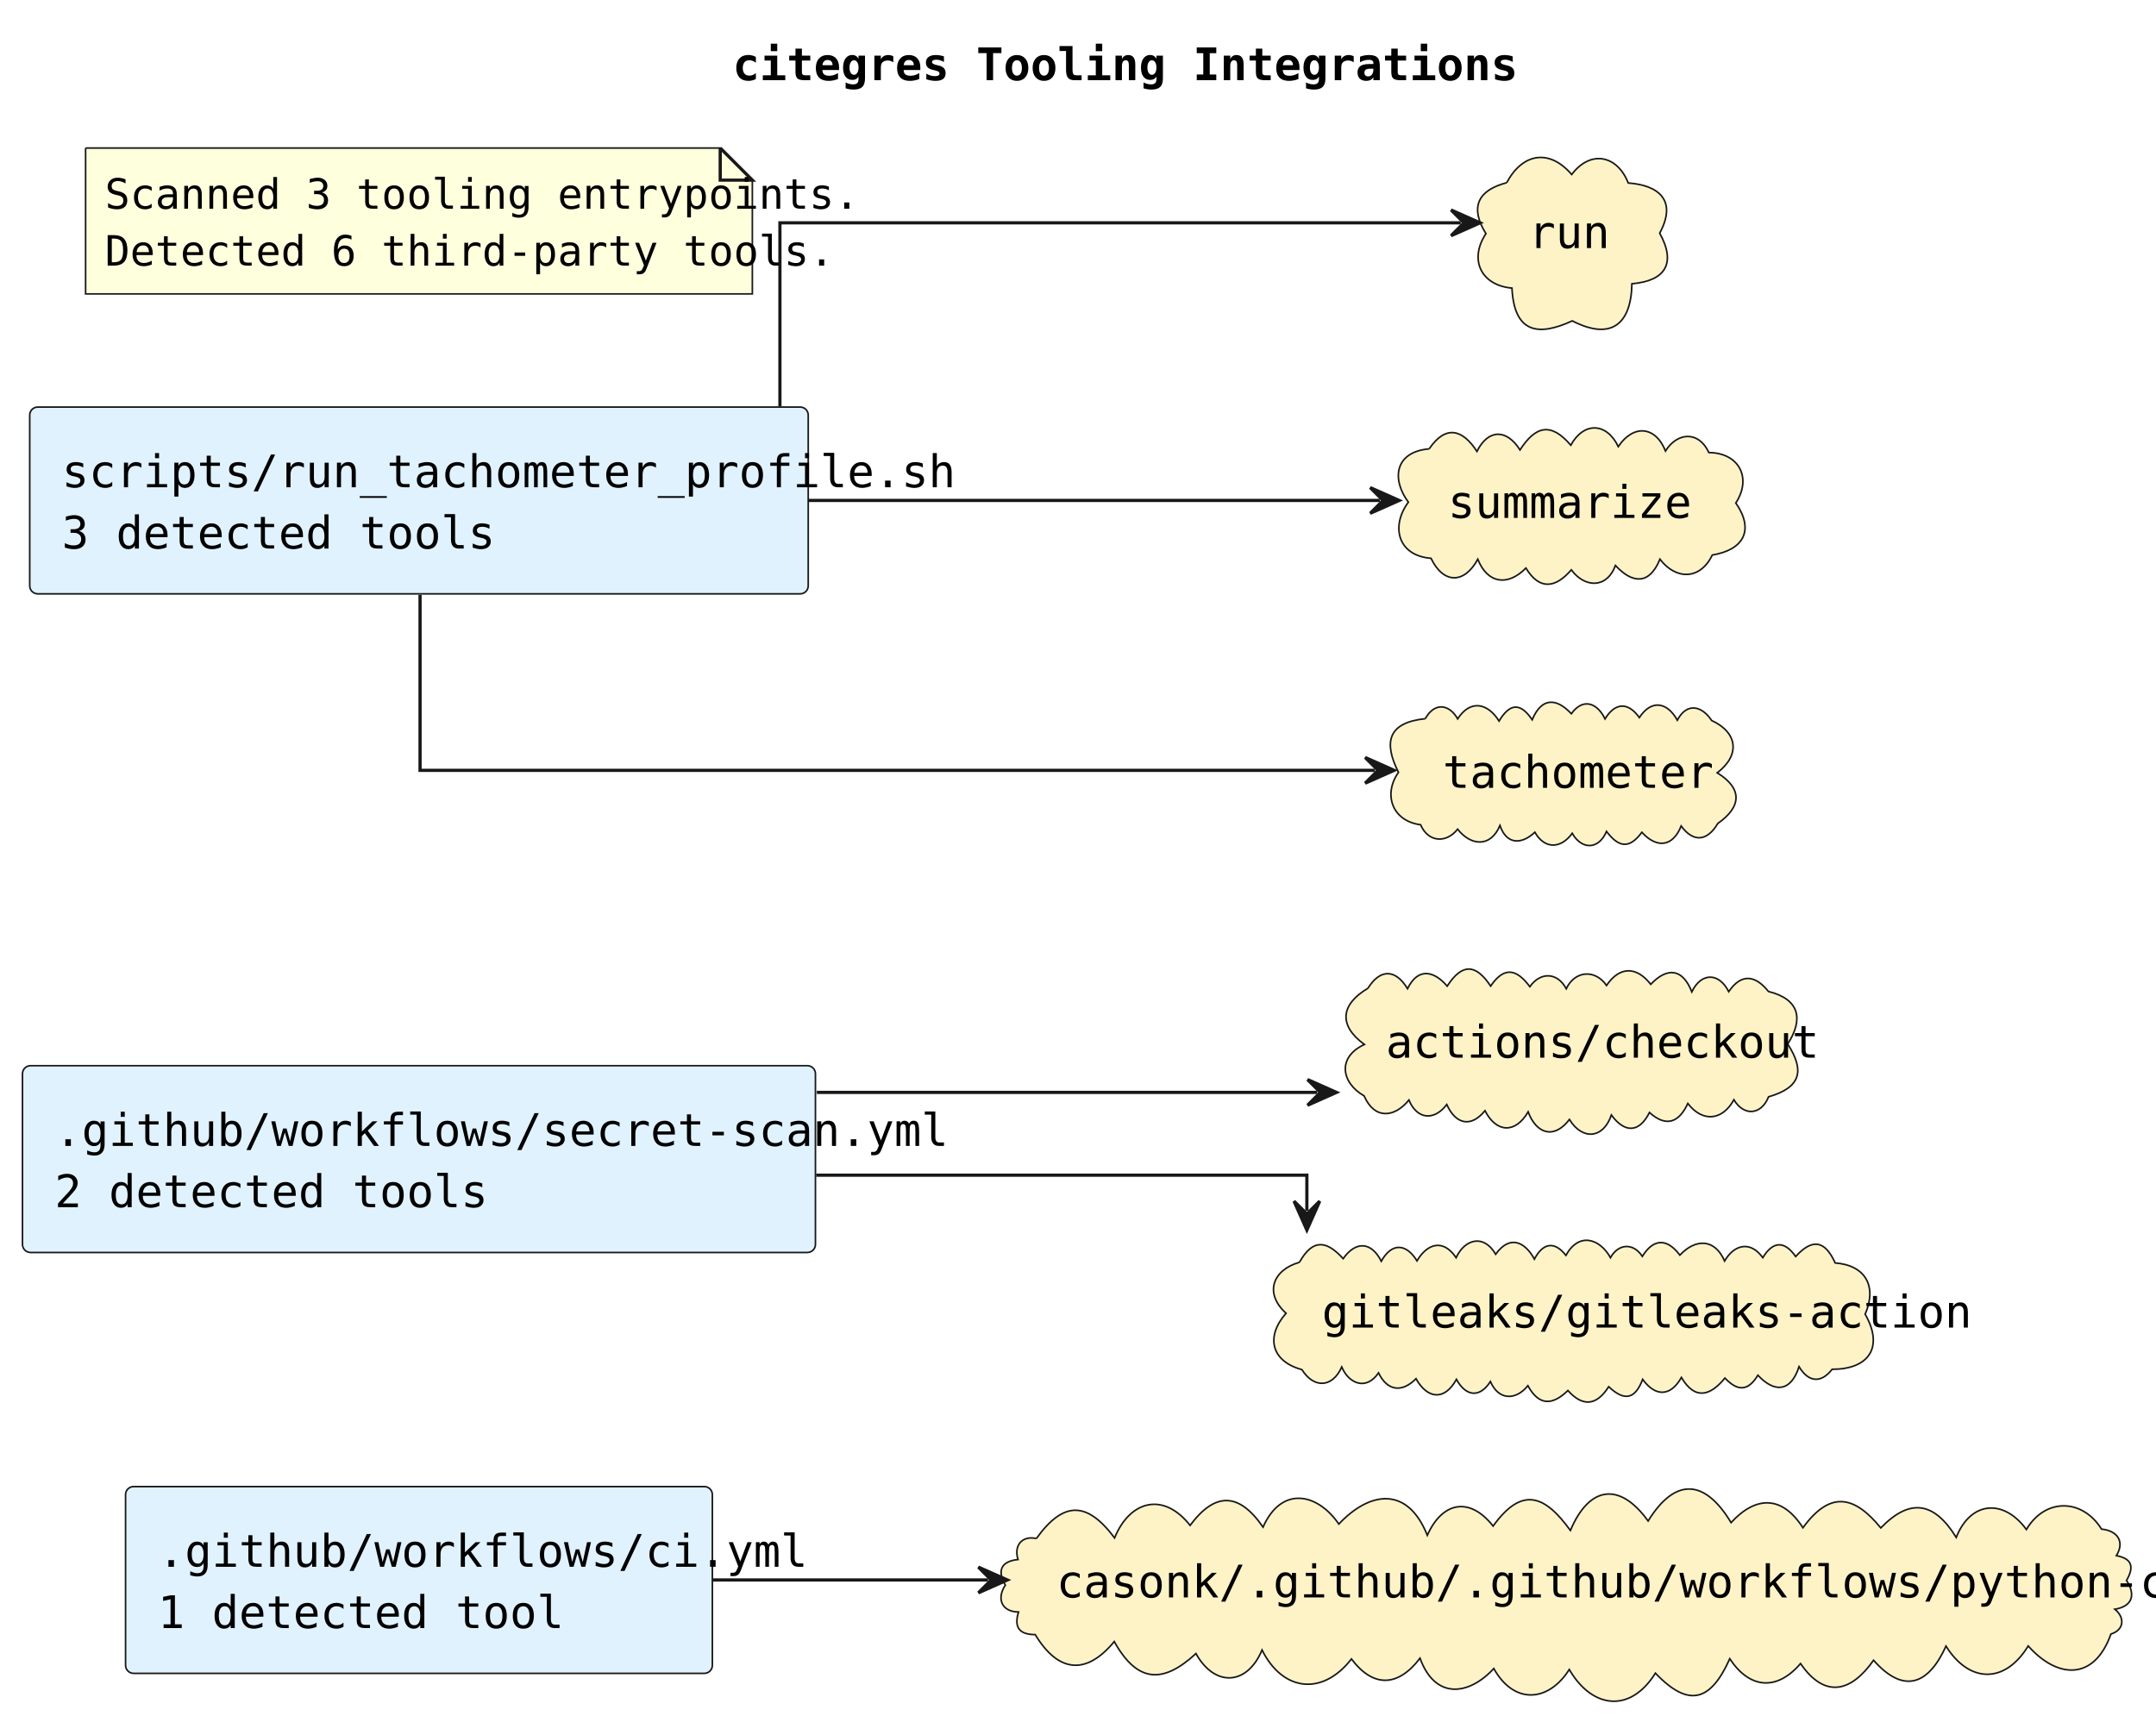
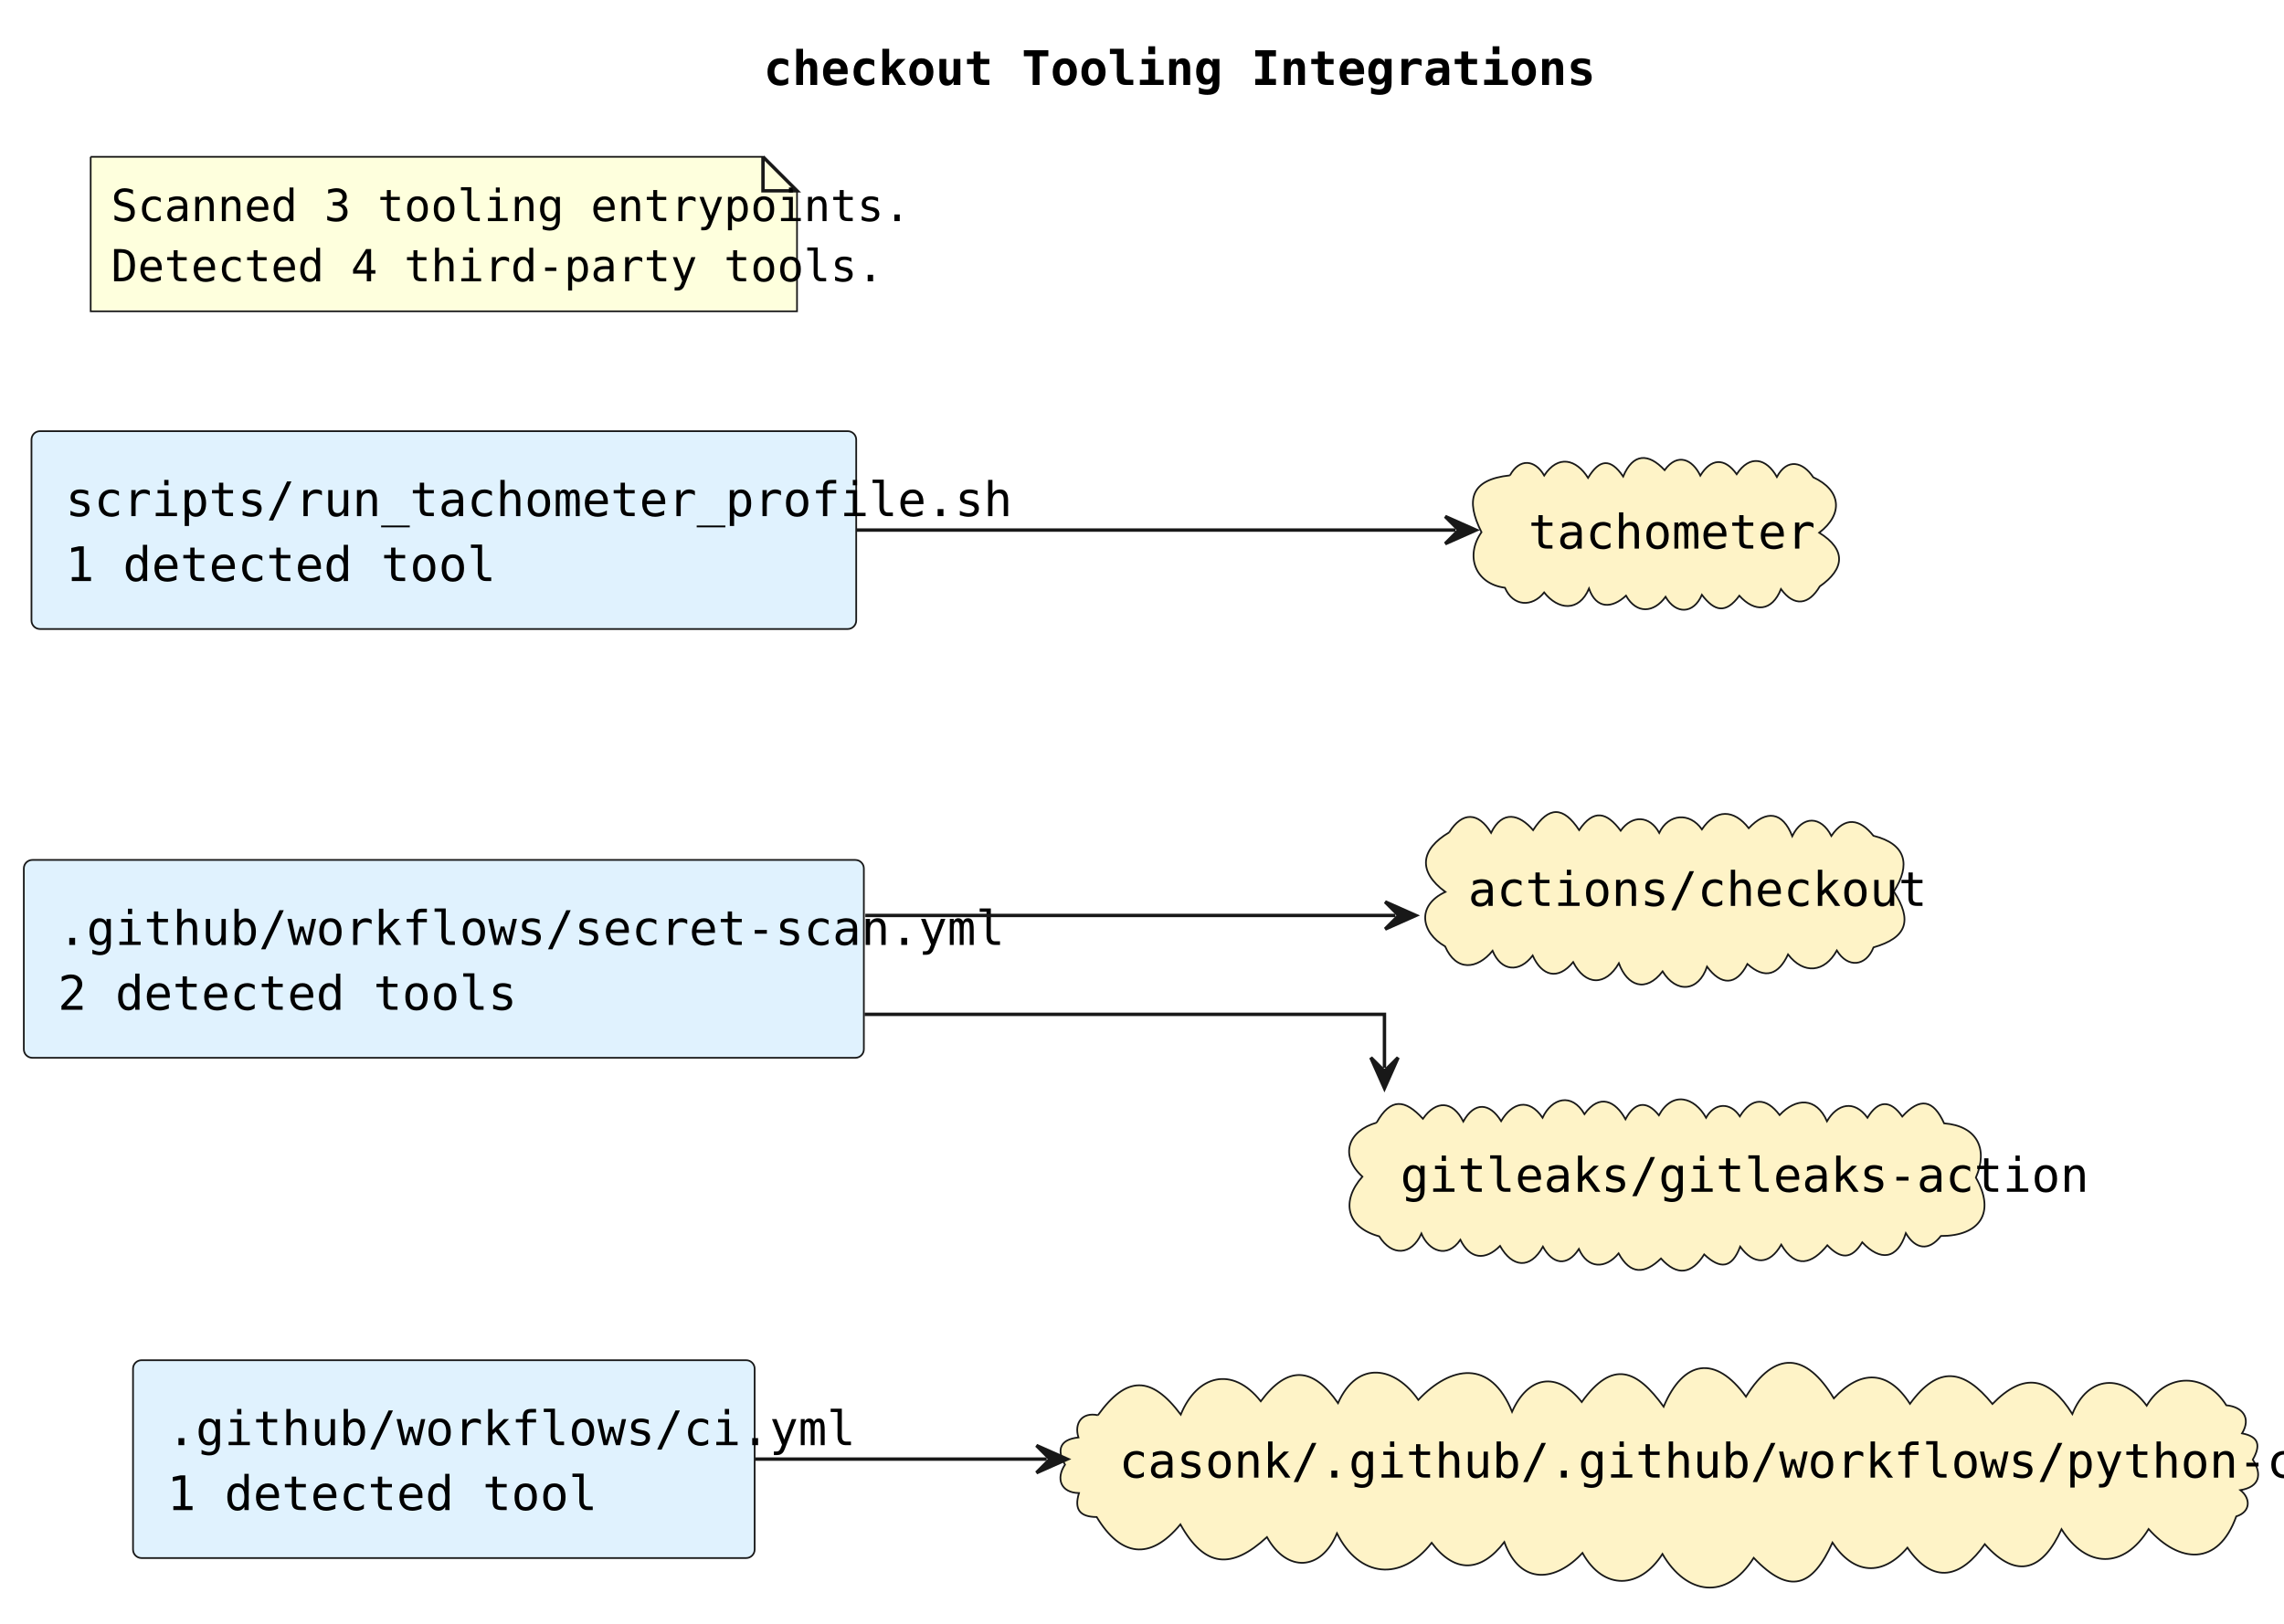
- <svg xmlns="http://www.w3.org/2000/svg" contentStyleType="text/css" data-diagram-type="DESCRIPTION" height="540px" preserveAspectRatio="none" style="width:671px;height:540px;background:#FFFFFF;" version="1.1" viewBox="0 0 671 540" width="671px" zoomAndPan="magnify">
+ <svg xmlns="http://www.w3.org/2000/svg" contentStyleType="text/css" data-diagram-type="DESCRIPTION" height="477px" preserveAspectRatio="none" style="width:671px;height:477px;background:#FFFFFF;" version="1.1" viewBox="0 0 671 477" width="671px" zoomAndPan="magnify">
  <defs />
  <g>
    <g class="title" data-source-line="1">
-       <text fill="#000000" font-family="Monospace" font-size="14" font-weight="bold" lengthAdjust="spacing" textLength="201.666" x="227.998" y="24.966">citegres Tooling Integrations</text>
+       <text fill="#000000" font-family="Monospace" font-size="14" font-weight="bold" lengthAdjust="spacing" textLength="209.03" x="224.316" y="24.966">checkout Tooling Integrations</text>
    </g>
    <g class="entity" data-qualified-name="source_github_workflows_ci_yml" data-source-line="7" id="ent0002">
-       <rect fill="#E0F2FE" height="58.136" rx="2.5" ry="2.5" style="stroke:#181818;stroke-width:0.5;" width="182.623" x="39.08" y="462.698" />
-       <text fill="#000000" font-family="Monospace" font-size="14" lengthAdjust="spacing" textLength="162.623" x="49.08" y="487.664">.github/workflows/ci.yml</text>
-       <text fill="#000000" font-family="Monospace" font-size="14" lengthAdjust="spacing" textLength="98.63" x="49.08" y="506.732">1 detected tool</text>
+       <rect fill="#E0F2FE" height="58.136" rx="2.5" ry="2.5" style="stroke:#181818;stroke-width:0.5;" width="182.623" x="39.08" y="399.698" />
+       <text fill="#000000" font-family="Monospace" font-size="14" lengthAdjust="spacing" textLength="162.623" x="49.08" y="424.664">.github/workflows/ci.yml</text>
+       <text fill="#000000" font-family="Monospace" font-size="14" lengthAdjust="spacing" textLength="98.63" x="49.08" y="443.732">1 detected tool</text>
    </g>
    <g class="entity" data-qualified-name="source_github_workflows_secret_scan_yml" data-source-line="8" id="ent0003">
-       <rect fill="#E0F2FE" height="58.136" rx="2.5" ry="2.5" style="stroke:#181818;stroke-width:0.5;" width="246.785" x="7" y="331.698" />
-       <text fill="#000000" font-family="Monospace" font-size="14" lengthAdjust="spacing" textLength="226.785" x="17" y="356.664">.github/workflows/secret-scan.yml</text>
-       <text fill="#000000" font-family="Monospace" font-size="14" lengthAdjust="spacing" textLength="105.336" x="17" y="375.732">2 detected tools</text>
+       <rect fill="#E0F2FE" height="58.136" rx="2.5" ry="2.5" style="stroke:#181818;stroke-width:0.5;" width="246.785" x="7" y="252.698" />
+       <text fill="#000000" font-family="Monospace" font-size="14" lengthAdjust="spacing" textLength="226.785" x="17" y="277.664">.github/workflows/secret-scan.yml</text>
+       <text fill="#000000" font-family="Monospace" font-size="14" lengthAdjust="spacing" textLength="105.336" x="17" y="296.732">2 detected tools</text>
    </g>
    <g class="entity" data-qualified-name="source_scripts_run_tachometer_profile_sh" data-source-line="9" id="ent0004">
      <rect fill="#E0F2FE" height="58.136" rx="2.5" ry="2.5" style="stroke:#181818;stroke-width:0.5;" width="242.291" x="9.25" y="126.698" />
      <text fill="#000000" font-family="Monospace" font-size="14" lengthAdjust="spacing" textLength="222.291" x="19.25" y="151.664">scripts/run_tachometer_profile.sh</text>
-       <text fill="#000000" font-family="Monospace" font-size="14" lengthAdjust="spacing" textLength="105.336" x="19.25" y="170.732">3 detected tools</text>
+       <text fill="#000000" font-family="Monospace" font-size="14" lengthAdjust="spacing" textLength="98.63" x="19.25" y="170.732">1 detected tool</text>
    </g>
    <g class="entity" data-qualified-name="tool_actions_checkout" data-source-line="10" id="ent0005">
-       <path d="M425.732,307.604 C429.584,301.445 434.327,301.585 438.056,307.726 C441.362,300.963 446.363,302.212 450.402,306.939 C455.022,299.791 459.283,299.916 463.924,306.919 C468.199,300.636 472.031,301.624 476.127,307.104 C479.459,302.419 484.672,302.572 487.453,307.738 C490.151,302.08 496.417,301.589 499.995,306.716 C504.074,300.679 509.372,300.738 513.745,306.37 C518.92,300.935 523.681,301.435 526.532,308.709 C529.503,302.584 534.983,302.669 538.021,308.644 C541.99,302.811 546.374,303.568 550.384,308.597 C560.066,311.007 561.376,317.167 556.378,324.955 C561.823,333.412 560.358,338.515 550.415,341.389 C548.167,347.06 542.807,347.531 539.631,342.307 C536.044,348.817 529.882,349.407 525.291,343.464 C522.558,349.366 518.587,350.981 513.357,346.271 C510.076,352.775 505.58,352.599 501.5,347.057 C498.972,354.497 492.454,354.963 488.446,348.441 C483.543,354.839 478.084,352.763 475.596,346.07 C471.661,352.848 465.739,352.692 462.168,345.713 C457.633,351.231 452.945,349.753 450.272,343.786 C446.394,348.903 441.035,348.525 438.491,342.39 C434.031,347.853 427.809,348.589 424.547,341.099 C417.449,337.047 416.048,329.064 424.629,325.093 C416.386,319.065 417.334,312.582 425.732,307.604" fill="#FEF3C7" style="stroke:#181818;stroke-width:0.5;" />
-       <text fill="#000000" font-family="Monospace" font-size="14" lengthAdjust="spacing" textLength="111.916" x="431.3" y="329.204">actions/checkout</text>
+       <path d="M425.732,244.604 C429.584,238.445 434.327,238.585 438.056,244.726 C441.362,237.963 446.363,239.212 450.402,243.939 C455.022,236.791 459.283,236.916 463.924,243.919 C468.199,237.636 472.031,238.624 476.127,244.105 C479.459,239.419 484.672,239.572 487.453,244.738 C490.151,239.081 496.417,238.589 499.995,243.716 C504.074,237.679 509.372,237.738 513.745,243.37 C518.92,237.935 523.681,238.435 526.532,245.708 C529.503,239.584 534.983,239.669 538.021,245.644 C541.99,239.811 546.374,240.568 550.384,245.597 C560.066,248.007 561.376,254.167 556.378,261.955 C561.823,270.412 560.358,275.515 550.415,278.389 C548.167,284.06 542.807,284.531 539.631,279.307 C536.044,285.817 529.882,286.407 525.291,280.464 C522.558,286.366 518.587,287.981 513.357,283.271 C510.076,289.775 505.58,289.599 501.5,284.057 C498.972,291.497 492.454,291.963 488.446,285.441 C483.543,291.839 478.084,289.763 475.596,283.07 C471.661,289.848 465.739,289.692 462.168,282.713 C457.633,288.231 452.945,286.753 450.272,280.786 C446.394,285.903 441.035,285.525 438.491,279.39 C434.031,284.853 427.809,285.589 424.547,278.099 C417.449,274.047 416.048,266.064 424.629,262.093 C416.386,256.065 417.334,249.582 425.732,244.604" fill="#FEF3C7" style="stroke:#181818;stroke-width:0.5;" />
+       <text fill="#000000" font-family="Monospace" font-size="14" lengthAdjust="spacing" textLength="111.916" x="431.3" y="266.204">actions/checkout</text>
    </g>
    <g class="entity" data-qualified-name="tool_casonk_github_github_workflows_python_ci_yml" data-source-line="11" id="ent0006">
-       <path d="M322.551,478.861 C330.98,467.131 338.285,467.212 346.888,478.679 C351.585,467.13 362.01,464.16 370.39,474.774 C378.279,464.164 385.704,464.615 393.086,475.314 C398.864,462.358 409.988,464.674 416.678,474.363 C426.187,464.263 437.969,462.287 444.218,477.86 C448.818,467.504 457.331,465.647 464.689,474.994 C473.823,462.284 480.942,465.593 488.746,476.357 C494.527,462.636 503.972,461.008 512.935,473.411 C521.498,459.555 530.719,460.572 538.751,473.914 C546.531,465.471 554.662,465.464 561.117,475.516 C569.499,464.007 577.008,465.344 585.347,475.564 C594.64,465.991 602.101,467.663 608.822,478.519 C613.4,467.037 623.718,466.539 630.662,476.06 C636.524,466.159 648.091,466.376 654.051,475.942 C658.71,476.374 661.467,479.591 658.677,484.197 C663.807,485.177 664.123,487.901 661.828,491.913 C664.661,496.273 663.816,499.943 658.197,500.88 C661.303,503.365 661.202,507.276 656.975,508.6 C651.659,523.461 640.122,522.34 631.223,512.306 C624.02,524.135 612.894,523.969 605.641,512.36 C600.373,523.991 592.764,527.68 583.095,516.759 C576.321,526.425 568.087,529.017 560.372,517.781 C552.983,526.413 544.519,525.657 538.345,516.293 C532.485,529.347 525.732,531.826 515.208,520.769 C507.207,533.511 495.358,531.641 488.401,519.637 C481.868,529.889 471.157,530.591 464.904,519.331 C457.193,527.711 446.671,529.136 441.944,516.128 C435.212,524.942 427.521,525.533 420.599,516.353 C411.673,527.875 399.249,526.573 392.778,513.568 C388.123,524.703 378.027,525.153 372.209,514.675 C361.818,524.255 353.896,523.696 346.784,510.942 C337.83,521.769 329.181,520.349 322.193,508.784 C317.218,508.746 315.519,506.54 316.989,501.74 C311.617,501.676 310.139,497.443 312.884,493.388 C310.286,488.909 311.495,485.961 316.83,485.401 C315.498,481.18 317.921,477.868 322.551,478.861" fill="#FEF3C7" style="stroke:#181818;stroke-width:0.5;" />
-       <text fill="#000000" font-family="Monospace" font-size="14" lengthAdjust="spacing" textLength="316.945" x="328.79" y="497.204">casonk/.github/.github/workflows/python-ci.yml</text>
+       <path d="M322.551,415.861 C330.98,404.131 338.285,404.212 346.888,415.679 C351.585,404.13 362.01,401.16 370.39,411.774 C378.279,401.164 385.704,401.615 393.086,412.314 C398.864,399.358 409.988,401.674 416.678,411.363 C426.187,401.263 437.969,399.287 444.218,414.86 C448.818,404.504 457.331,402.647 464.689,411.994 C473.823,399.284 480.942,402.593 488.746,413.357 C494.527,399.636 503.972,398.008 512.935,410.411 C521.498,396.555 530.719,397.572 538.751,410.914 C546.531,402.471 554.662,402.464 561.117,412.516 C569.499,401.007 577.008,402.344 585.347,412.564 C594.64,402.991 602.101,404.663 608.822,415.519 C613.4,404.037 623.718,403.539 630.662,413.06 C636.524,403.159 648.091,403.376 654.051,412.942 C658.71,413.374 661.467,416.591 658.677,421.197 C663.807,422.177 664.123,424.901 661.828,428.913 C664.661,433.273 663.816,436.943 658.197,437.88 C661.303,440.365 661.202,444.276 656.975,445.6 C651.659,460.461 640.122,459.34 631.223,449.306 C624.02,461.135 612.894,460.969 605.641,449.36 C600.373,460.991 592.764,464.68 583.095,453.759 C576.321,463.425 568.087,466.017 560.372,454.781 C552.983,463.413 544.519,462.657 538.345,453.293 C532.485,466.347 525.732,468.826 515.208,457.769 C507.207,470.512 495.358,468.641 488.401,456.637 C481.868,466.889 471.157,467.591 464.904,456.331 C457.193,464.711 446.671,466.136 441.944,453.128 C435.212,461.942 427.521,462.533 420.599,453.353 C411.673,464.875 399.249,463.573 392.778,450.568 C388.123,461.703 378.027,462.153 372.209,451.675 C361.818,461.255 353.896,460.696 346.784,447.942 C337.83,458.769 329.181,457.349 322.193,445.784 C317.218,445.746 315.519,443.54 316.989,438.74 C311.617,438.676 310.139,434.443 312.884,430.388 C310.286,425.909 311.495,422.961 316.83,422.401 C315.498,418.18 317.921,414.868 322.551,415.861" fill="#FEF3C7" style="stroke:#181818;stroke-width:0.5;" />
+       <text fill="#000000" font-family="Monospace" font-size="14" lengthAdjust="spacing" textLength="316.945" x="328.79" y="434.204">casonk/.github/.github/workflows/python-ci.yml</text>
    </g>
    <g class="entity" data-qualified-name="tool_gitleaks_gitleaks_action" data-source-line="12" id="ent0007">
-       <path d="M404.417,392.893 C408.557,385.514 412.787,386.007 418.026,391.754 C421.938,386.209 426.769,386.405 429.893,392.554 C433.149,386.695 437.632,386.979 441.003,392.442 C444.155,387.089 449.1,385.435 453.181,391.446 C455.866,385.666 461.751,383.968 465.487,390.387 C469.876,384.241 474.598,386.489 477.539,391.897 C480.105,387.028 483.651,386.031 487.352,390.733 C491.385,383.405 497.873,385.464 501.218,391.449 C503.668,387.041 508.327,386.736 511.133,391.044 C514.686,385.319 518.905,385.452 522.819,390.659 C527.564,385.589 533.596,385.301 536.737,392.483 C539.735,387.353 544.719,386.067 548.631,391.45 C551.761,386.261 555.369,386.094 558.854,391.095 C564.081,385.34 567.993,386.102 571.149,393.092 C580.739,393.824 584.204,400.521 580.479,409.042 C586.388,419.389 581.592,426.21 570.203,426.194 C566.644,430.765 562.731,430.122 559.907,425.382 C557.402,433.145 552.399,433.707 547.1,428.048 C543.973,433.155 540.752,433.032 536.837,428.927 C532.373,434.378 527.587,436.004 523.299,428.74 C519.879,434.781 515.221,434.769 511.234,429.337 C508.799,435.721 505.434,436.087 500.662,431.612 C496.978,437.436 492.697,438.062 487.969,432.808 C483.176,437.45 478.986,437.647 475.518,431.306 C471.753,435.913 466.452,435.952 463.851,430.018 C460.37,435.392 456.081,434.479 453.284,429.33 C449.527,436.131 444.232,435.425 440.689,429.124 C436.355,433.522 431.798,433.019 429.035,427.311 C425.164,432.988 419.738,430.612 417.587,425.488 C414.671,431.981 408.914,432.229 405.186,426.298 C395.478,423.661 393.919,415.899 400.253,408.752 C393.298,402.431 396.202,395.231 404.417,392.893" fill="#FEF3C7" style="stroke:#181818;stroke-width:0.5;" />
-       <text fill="#000000" font-family="Monospace" font-size="14" lengthAdjust="spacing" textLength="151.717" x="411.4" y="413.204">gitleaks/gitleaks-action</text>
+       <path d="M404.417,329.893 C408.557,322.514 412.787,323.007 418.026,328.754 C421.938,323.209 426.769,323.405 429.893,329.554 C433.149,323.695 437.632,323.979 441.003,329.442 C444.155,324.089 449.1,322.435 453.181,328.446 C455.866,322.666 461.751,320.968 465.487,327.387 C469.876,321.241 474.598,323.489 477.539,328.897 C480.105,324.028 483.651,323.031 487.352,327.733 C491.385,320.405 497.873,322.464 501.218,328.449 C503.668,324.041 508.327,323.736 511.133,328.044 C514.686,322.319 518.905,322.452 522.819,327.659 C527.564,322.589 533.596,322.301 536.737,329.483 C539.735,324.353 544.719,323.067 548.631,328.45 C551.761,323.261 555.369,323.094 558.854,328.095 C564.081,322.34 567.993,323.102 571.149,330.092 C580.739,330.824 584.204,337.521 580.479,346.042 C586.388,356.389 581.592,363.21 570.203,363.194 C566.644,367.765 562.731,367.122 559.907,362.382 C557.402,370.145 552.399,370.707 547.1,365.048 C543.973,370.155 540.752,370.032 536.837,365.927 C532.373,371.378 527.587,373.004 523.299,365.74 C519.879,371.781 515.221,371.769 511.234,366.337 C508.799,372.721 505.434,373.087 500.662,368.612 C496.978,374.436 492.697,375.062 487.969,369.808 C483.176,374.45 478.986,374.647 475.518,368.306 C471.753,372.913 466.452,372.952 463.851,367.018 C460.37,372.392 456.081,371.479 453.284,366.33 C449.527,373.131 444.232,372.425 440.689,366.124 C436.355,370.522 431.798,370.019 429.035,364.311 C425.164,369.988 419.738,367.612 417.587,362.488 C414.671,368.981 408.914,369.229 405.186,363.298 C395.478,360.661 393.919,352.899 400.253,345.752 C393.298,339.431 396.202,332.231 404.417,329.893" fill="#FEF3C7" style="stroke:#181818;stroke-width:0.5;" />
+       <text fill="#000000" font-family="Monospace" font-size="14" lengthAdjust="spacing" textLength="151.717" x="411.4" y="350.204">gitleaks/gitleaks-action</text>
    </g>
-     <g class="entity" data-qualified-name="tool_run" data-source-line="13" id="ent0008">
-       <path d="M468.92,56.871 C473.792,47.729 482.095,46.13 489.155,54.314 C495.019,46.55 503.344,48.288 506.743,56.953 C516.332,57.661 522.022,62.414 516.534,72.574 C521.769,82.02 518.266,87.44 507.893,88.323 C507.655,101.047 501.323,106.042 489.33,99.871 C478.423,104.904 471.261,103.418 470.56,89.67 C460.899,88.836 457.111,80.744 462.464,72.733 C457.409,64.606 459.825,59.238 468.92,56.871" fill="#FEF3C7" style="stroke:#181818;stroke-width:0.5;" />
-       <text fill="#000000" font-family="Monospace" font-size="14" lengthAdjust="spacing" textLength="23.086" x="475.71" y="77.204">run</text>
+     <g class="entity" data-qualified-name="tool_tachometer" data-source-line="13" id="ent0008">
+       <path d="M443.597,139.691 C446.371,134.617 450.926,134.977 453.657,139.734 C457.738,133.509 463.086,134.935 466.543,140.421 C469.861,134.934 473.116,134.508 476.858,140.024 C479.749,133.119 484.302,133.081 489.036,138.149 C492.851,132.911 497.242,135.011 499.523,139.76 C502.656,134.631 506.685,134.416 510.206,139.347 C514.047,133.506 518.951,134.628 522.018,140.152 C525.086,134.449 529.727,135.748 532.702,140.25 C540.931,144.061 541.612,151.075 534.45,156.537 C542.47,161.501 541.951,167.182 534.618,172.31 C531.436,177.712 527.149,178.453 523.221,173.1 C520.563,179.765 515.502,180.024 510.988,175.05 C507.022,180.434 503.705,179.698 499.987,174.785 C497.579,180.472 492.315,180.615 489.312,175.367 C485.902,180.103 480.805,180.52 477.689,175.033 C473.665,178.812 468.955,179.092 466.823,172.959 C463.823,179.978 457.686,179.217 453.647,174.086 C450.103,178.564 444.477,178.2 442.125,172.709 C433.318,171.56 430.363,163.314 435.239,156.391 C430.522,146.988 431.942,140.899 443.597,139.691" fill="#FEF3C7" style="stroke:#181818;stroke-width:0.5;" />
+       <text fill="#000000" font-family="Monospace" font-size="14" lengthAdjust="spacing" textLength="76.468" x="449.02" y="161.204">tachometer</text>
    </g>
-     <g class="entity" data-qualified-name="tool_summarize" data-source-line="14" id="ent0009">
-       <path d="M444.796,139.708 C449.99,132.088 455.228,133.662 459.655,140.496 C463.272,133.345 468.979,133.579 473.06,140.039 C477.894,132.575 482.661,131.305 488.866,138.567 C492.927,131.2 500.026,131.466 503.651,139.001 C508.235,132.141 515.126,132.418 518.342,140.359 C521.979,134.545 528.679,133.982 531.842,140.863 C541.209,140.934 545.319,148.751 540.229,156.551 C546.174,165.164 542.501,171.167 532.906,172.759 C529.124,180.611 521.534,180.518 516.616,174.052 C513.31,182.169 508.028,181.66 502.769,176.017 C499.977,183.397 493.094,182.885 489.035,177.366 C484.206,182.943 479.236,183.922 474.898,176.818 C469.34,182.486 463.019,181.795 459.922,174.066 C455.732,181.786 449.242,181.826 445.368,173.775 C434.808,172.92 432.875,163.618 438.317,156.304 C433.003,149.121 434.069,140.63 444.796,139.708" fill="#FEF3C7" style="stroke:#181818;stroke-width:0.5;" />
-       <text fill="#000000" font-family="Monospace" font-size="14" lengthAdjust="spacing" textLength="73.262" x="450.63" y="161.204">summarize</text>
-     </g>
-     <g class="entity" data-qualified-name="tool_tachometer" data-source-line="15" id="ent0010">
-       <path d="M443.597,223.691 C446.371,218.617 450.926,218.977 453.657,223.734 C457.738,217.509 463.086,218.935 466.543,224.421 C469.861,218.934 473.116,218.508 476.858,224.024 C479.749,217.119 484.302,217.081 489.036,222.149 C492.851,216.911 497.242,219.011 499.523,223.76 C502.656,218.631 506.685,218.416 510.206,223.347 C514.047,217.506 518.951,218.628 522.018,224.152 C525.086,218.449 529.727,219.748 532.702,224.25 C540.931,228.061 541.612,235.075 534.45,240.537 C542.47,245.501 541.951,251.182 534.618,256.31 C531.436,261.712 527.149,262.453 523.221,257.1 C520.563,263.765 515.502,264.024 510.988,259.05 C507.022,264.434 503.705,263.698 499.987,258.785 C497.579,264.473 492.315,264.615 489.312,259.367 C485.902,264.103 480.805,264.52 477.689,259.033 C473.665,262.812 468.955,263.092 466.823,256.959 C463.823,263.978 457.686,263.217 453.647,258.086 C450.103,262.564 444.477,262.2 442.125,256.709 C433.318,255.56 430.363,247.314 435.239,240.391 C430.522,230.988 431.942,224.899 443.597,223.691" fill="#FEF3C7" style="stroke:#181818;stroke-width:0.5;" />
-       <text fill="#000000" font-family="Monospace" font-size="14" lengthAdjust="spacing" textLength="76.468" x="449.02" y="245.204">tachometer</text>
-     </g>
-     <g class="entity" data-qualified-name="toolingGraphSummary" data-source-line="23" id="ent0017">
+     <g class="entity" data-qualified-name="toolingGraphSummary" data-source-line="19" id="ent0013">
      <path d="M26.64,46.068 L26.64,91.48 L234.151,91.48 L234.151,56.068 L224.151,46.068 L26.64,46.068" fill="#FEFFDD" style="stroke:#181818;stroke-width:0.5;" />
      <path d="M224.151,46.068 L224.151,56.068 L234.151,56.068 L224.151,46.068" fill="#FEFFDD" style="stroke:#181818;stroke-width:1;" />
      <text fill="#000000" font-family="Monospace" font-size="13" lengthAdjust="spacing" textLength="186.511" x="32.64" y="64.965">Scanned 3 tooling entrypoints.</text>
-       <text fill="#000000" font-family="Monospace" font-size="13" lengthAdjust="spacing" textLength="171.782" x="32.64" y="82.671">Detected 6 third-party tools.</text>
+       <text fill="#000000" font-family="Monospace" font-size="13" lengthAdjust="spacing" textLength="171.782" x="32.64" y="82.671">Detected 4 third-party tools.</text>
    </g>
-     <g class="link" data-entity-1="ent0002" data-entity-2="ent0006" data-link-type="dependency" data-source-line="16" id="lnk11">
-       <path d="M221.83,491.768 C249.92,491.768 275.81,491.768 307.5,491.768" fill="none" id="source_github_workflows_ci_yml-to-tool_casonk_github_github_workflows_python_ci_yml" style="stroke:#181818;stroke-width:1;" />
-       <polygon fill="#181818" points="313.5,491.768,304.5,487.768,308.5,491.768,304.5,495.768,313.5,491.768" style="stroke:#181818;stroke-width:1;" />
+     <g class="link" data-entity-1="ent0002" data-entity-2="ent0006" data-link-type="dependency" data-source-line="14" id="lnk9">
+       <path d="M221.83,428.768 C249.92,428.768 275.81,428.768 307.5,428.768" fill="none" id="source_github_workflows_ci_yml-to-tool_casonk_github_github_workflows_python_ci_yml" style="stroke:#181818;stroke-width:1;" />
+       <polygon fill="#181818" points="313.5,428.768,304.5,424.768,308.5,428.768,304.5,432.768,313.5,428.768" style="stroke:#181818;stroke-width:1;" />
    </g>
-     <g class="link" data-entity-1="ent0003" data-entity-2="ent0005" data-link-type="dependency" data-source-line="17" id="lnk12">
-       <path d="M254.21,340.008 C308.26,340.008 363.71,340.008 409.94,340.008" fill="none" id="source_github_workflows_secret_scan_yml-to-tool_actions_checkout" style="stroke:#181818;stroke-width:1;" />
-       <polygon fill="#181818" points="415.94,340.008,406.94,336.008,410.94,340.008,406.94,344.008,415.94,340.008" style="stroke:#181818;stroke-width:1;" />
+     <g class="link" data-entity-1="ent0003" data-entity-2="ent0005" data-link-type="dependency" data-source-line="15" id="lnk10">
+       <path d="M254.21,269.008 C308.26,269.008 363.71,269.008 409.94,269.008" fill="none" id="source_github_workflows_secret_scan_yml-to-tool_actions_checkout" style="stroke:#181818;stroke-width:1;" />
+       <polygon fill="#181818" points="415.94,269.008,406.94,265.008,410.94,269.008,406.94,273.008,415.94,269.008" style="stroke:#181818;stroke-width:1;" />
    </g>
-     <g class="link" data-entity-1="ent0003" data-entity-2="ent0007" data-link-type="dependency" data-source-line="18" id="lnk13">
-       <path d="M254.01,365.768 C327.59,365.768 406.73,365.768 406.73,365.768 C406.73,365.768 406.73,367.808 406.73,376.858" fill="none" id="source_github_workflows_secret_scan_yml-to-tool_gitleaks_gitleaks_action" style="stroke:#181818;stroke-width:1;" />
-       <polygon fill="#181818" points="406.73,382.858,410.73,373.858,406.73,377.858,402.73,373.858,406.73,382.858" style="stroke:#181818;stroke-width:1;" />
+     <g class="link" data-entity-1="ent0003" data-entity-2="ent0007" data-link-type="dependency" data-source-line="16" id="lnk11">
+       <path d="M254.01,298.068 C327.59,298.068 406.73,298.068 406.73,298.068 C406.73,298.068 406.73,302.678 406.73,313.778" fill="none" id="source_github_workflows_secret_scan_yml-to-tool_gitleaks_gitleaks_action" style="stroke:#181818;stroke-width:1;" />
+       <polygon fill="#181818" points="406.73,319.778,410.73,310.778,406.73,314.778,402.73,310.778,406.73,319.778" style="stroke:#181818;stroke-width:1;" />
    </g>
-     <g class="link" data-entity-1="ent0004" data-entity-2="ent0008" data-link-type="dependency" data-source-line="19" id="lnk14">
-       <path d="M242.73,126.518 C242.73,101.448 242.73,69.358 242.73,69.358 C242.73,69.358 391.25,69.358 454.62,69.358" fill="none" id="source_scripts_run_tachometer_profile_sh-to-tool_run" style="stroke:#181818;stroke-width:1;" />
-       <polygon fill="#181818" points="460.62,69.358,451.62,65.358,455.62,69.358,451.62,73.358,460.62,69.358" style="stroke:#181818;stroke-width:1;" />
-     </g>
-     <g class="link" data-entity-1="ent0004" data-entity-2="ent0009" data-link-type="dependency" data-source-line="20" id="lnk15">
-       <path d="M251.71,155.768 C314.35,155.768 381.49,155.768 429.45,155.768" fill="none" id="source_scripts_run_tachometer_profile_sh-to-tool_summarize" style="stroke:#181818;stroke-width:1;" />
-       <polygon fill="#181818" points="435.45,155.768,426.45,151.768,430.45,155.768,426.45,159.768,435.45,155.768" style="stroke:#181818;stroke-width:1;" />
-     </g>
-     <g class="link" data-entity-1="ent0004" data-entity-2="ent0010" data-link-type="dependency" data-source-line="21" id="lnk16">
-       <path d="M130.73,185.148 C130.73,209.368 130.73,239.768 130.73,239.768 C130.73,239.768 328.42,239.768 427.88,239.768" fill="none" id="source_scripts_run_tachometer_profile_sh-to-tool_tachometer" style="stroke:#181818;stroke-width:1;" />
-       <polygon fill="#181818" points="433.88,239.768,424.88,235.768,428.88,239.768,424.88,243.768,433.88,239.768" style="stroke:#181818;stroke-width:1;" />
+     <g class="link" data-entity-1="ent0004" data-entity-2="ent0008" data-link-type="dependency" data-source-line="17" id="lnk12">
+       <path d="M251.71,155.768 C313.54,155.768 379.6,155.768 427.58,155.768" fill="none" id="source_scripts_run_tachometer_profile_sh-to-tool_tachometer" style="stroke:#181818;stroke-width:1;" />
+       <polygon fill="#181818" points="433.58,155.768,424.58,151.768,428.58,155.768,424.58,159.768,433.58,155.768" style="stroke:#181818;stroke-width:1;" />
    </g>
  </g>
</svg>
